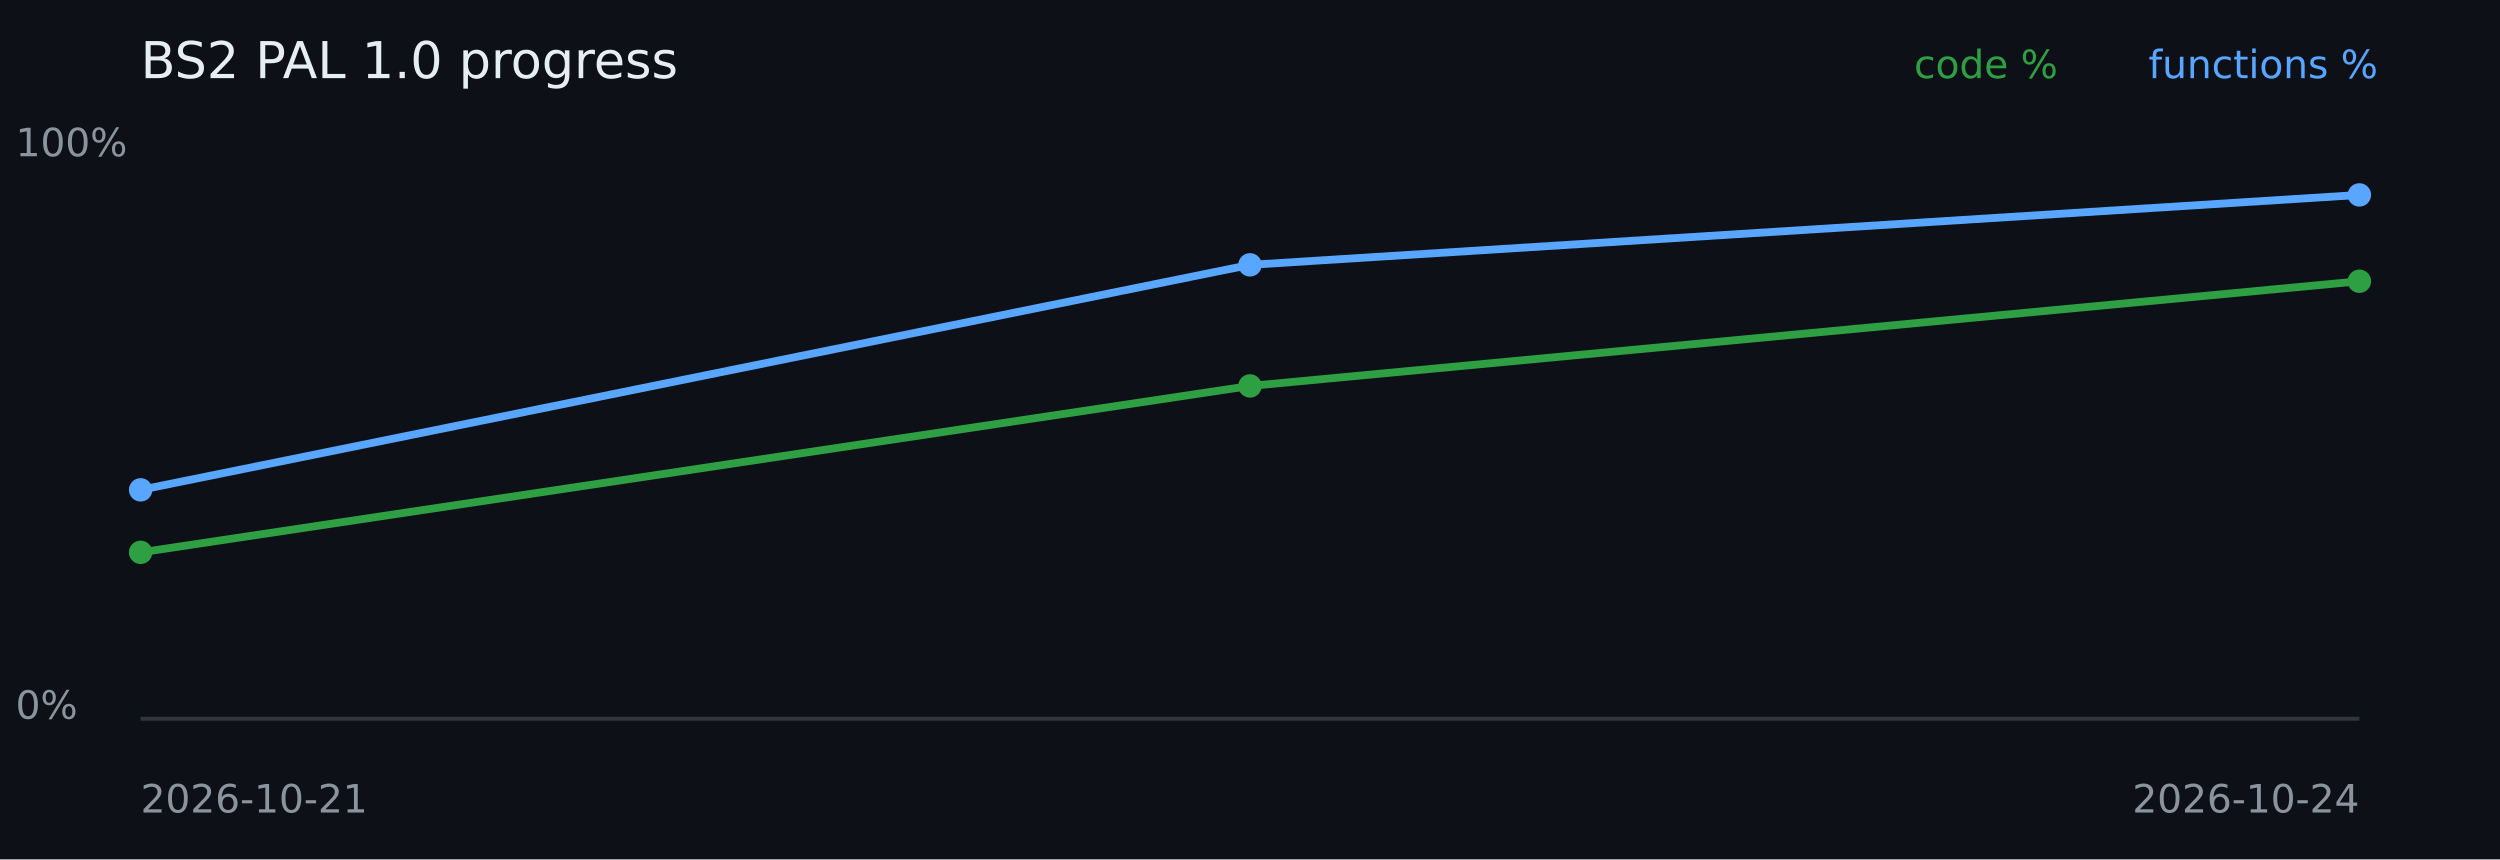
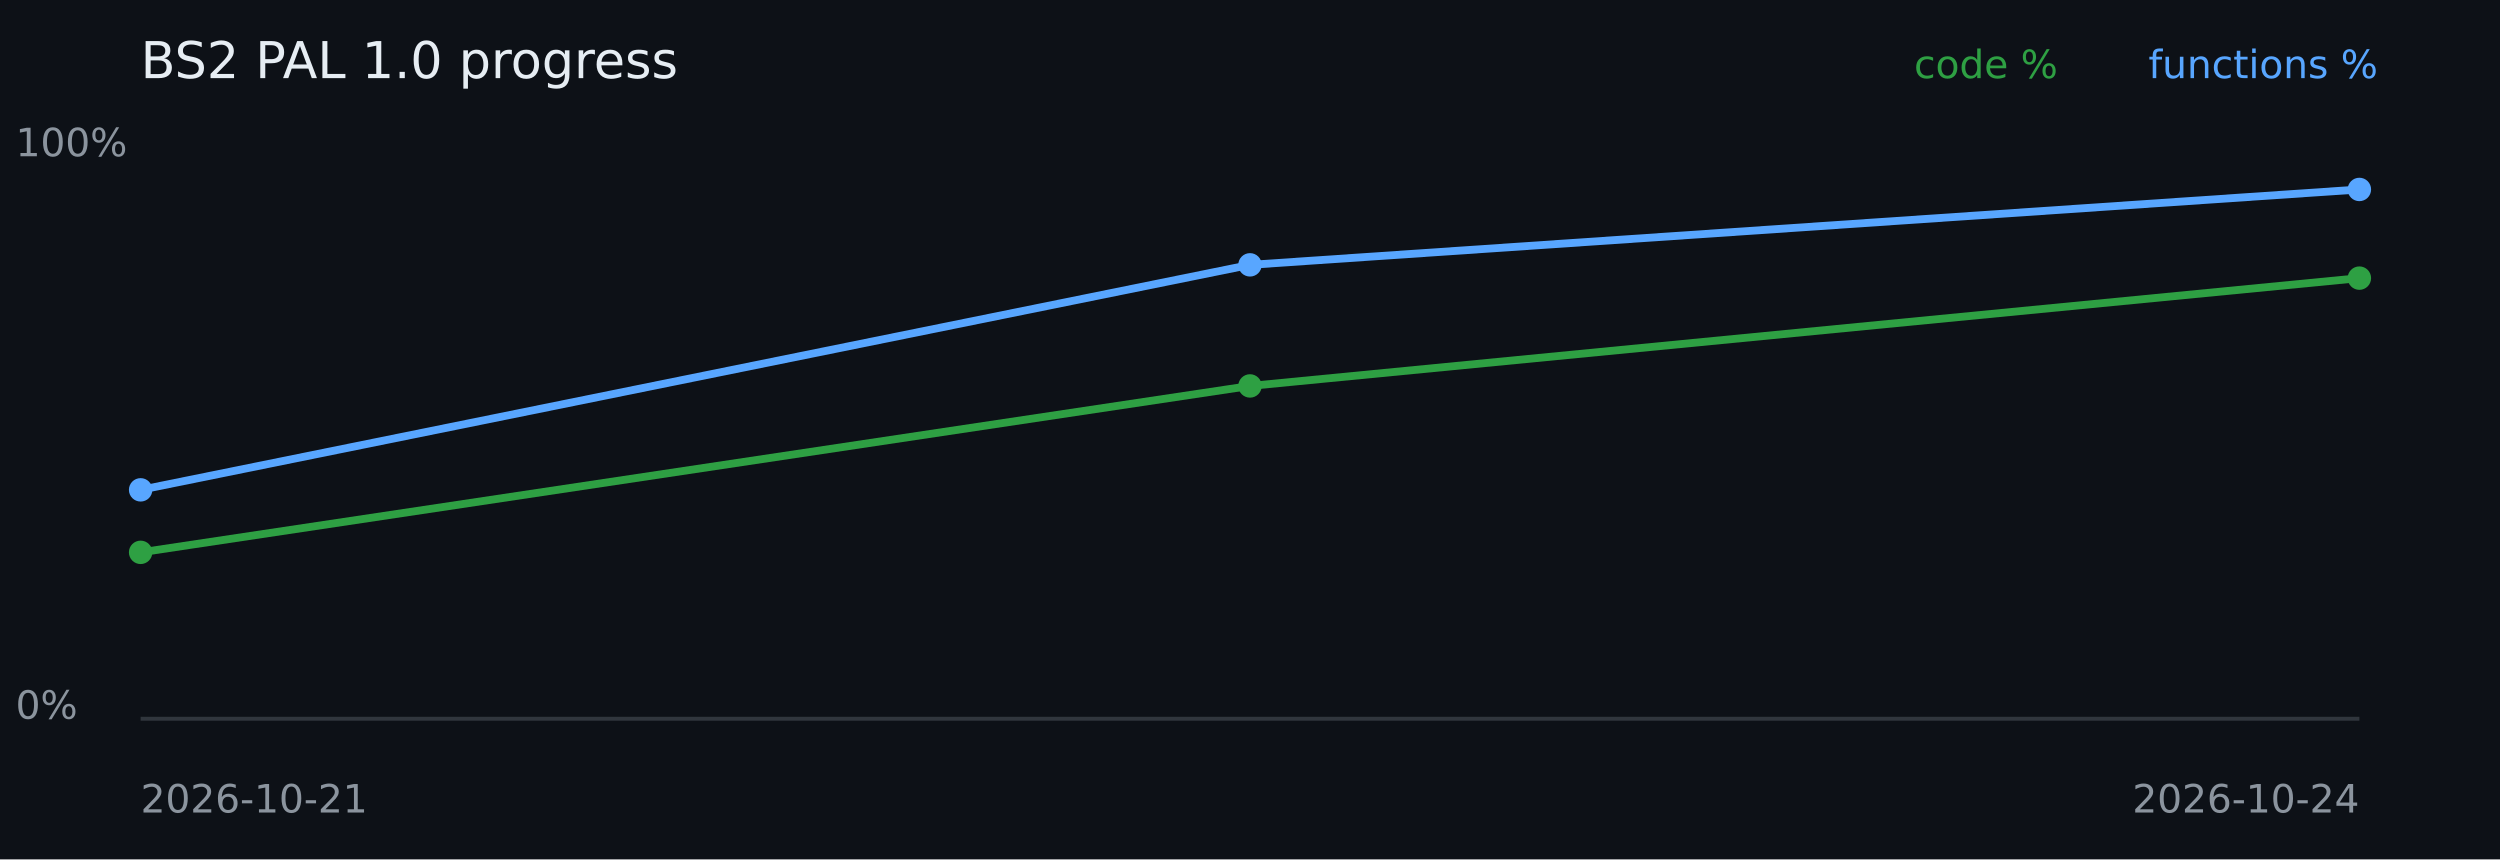
<svg xmlns="http://www.w3.org/2000/svg" width="640" height="220" font-family="Verdana,DejaVu Sans,sans-serif">
  <rect width="100%" height="100%" fill="#0d1117" />
  <text x="36" y="20" font-size="13" fill="#e6edf3">BS2 PAL 1.0 progress</text>
  <line x1="36" y1="184" x2="604" y2="184" stroke="#30363d" />
  <text x="4" y="40" font-size="10" fill="#8b949e">100%</text>
  <text x="4" y="184" font-size="10" fill="#8b949e">0%</text>
-   <polyline fill="none" stroke="#58a6ff" stroke-width="2" points="36.0,125.4 320.0,67.8 604.0,49.9" />
+   <polyline fill="none" stroke="#58a6ff" stroke-width="2" points="36.0,125.4 320.0,67.8 604.0,48.5" />
  <circle cx="36.0" cy="125.4" r="3" fill="#58a6ff" />
  <circle cx="320.0" cy="67.8" r="3" fill="#58a6ff" />
-   <circle cx="604.0" cy="49.9" r="3" fill="#58a6ff" />
-   <polyline fill="none" stroke="#2ea043" stroke-width="2" points="36.0,141.4 320.0,98.8 604.0,72.0" />
+   <circle cx="604.0" cy="48.5" r="3" fill="#58a6ff" />
+   <polyline fill="none" stroke="#2ea043" stroke-width="2" points="36.0,141.4 320.0,98.8 604.0,71.2" />
  <circle cx="36.0" cy="141.4" r="3" fill="#2ea043" />
  <circle cx="320.0" cy="98.8" r="3" fill="#2ea043" />
-   <circle cx="604.0" cy="72.0" r="3" fill="#2ea043" />
+   <circle cx="604.0" cy="71.2" r="3" fill="#2ea043" />
  <text x="490" y="20" font-size="10" fill="#2ea043">code %</text>
  <text x="550" y="20" font-size="10" fill="#58a6ff">functions %</text>
  <text x="36" y="208" font-size="10" fill="#8b949e">2026-10-21</text>
  <text x="604" y="208" font-size="10" fill="#8b949e" text-anchor="end">2026-10-24</text>
</svg>
